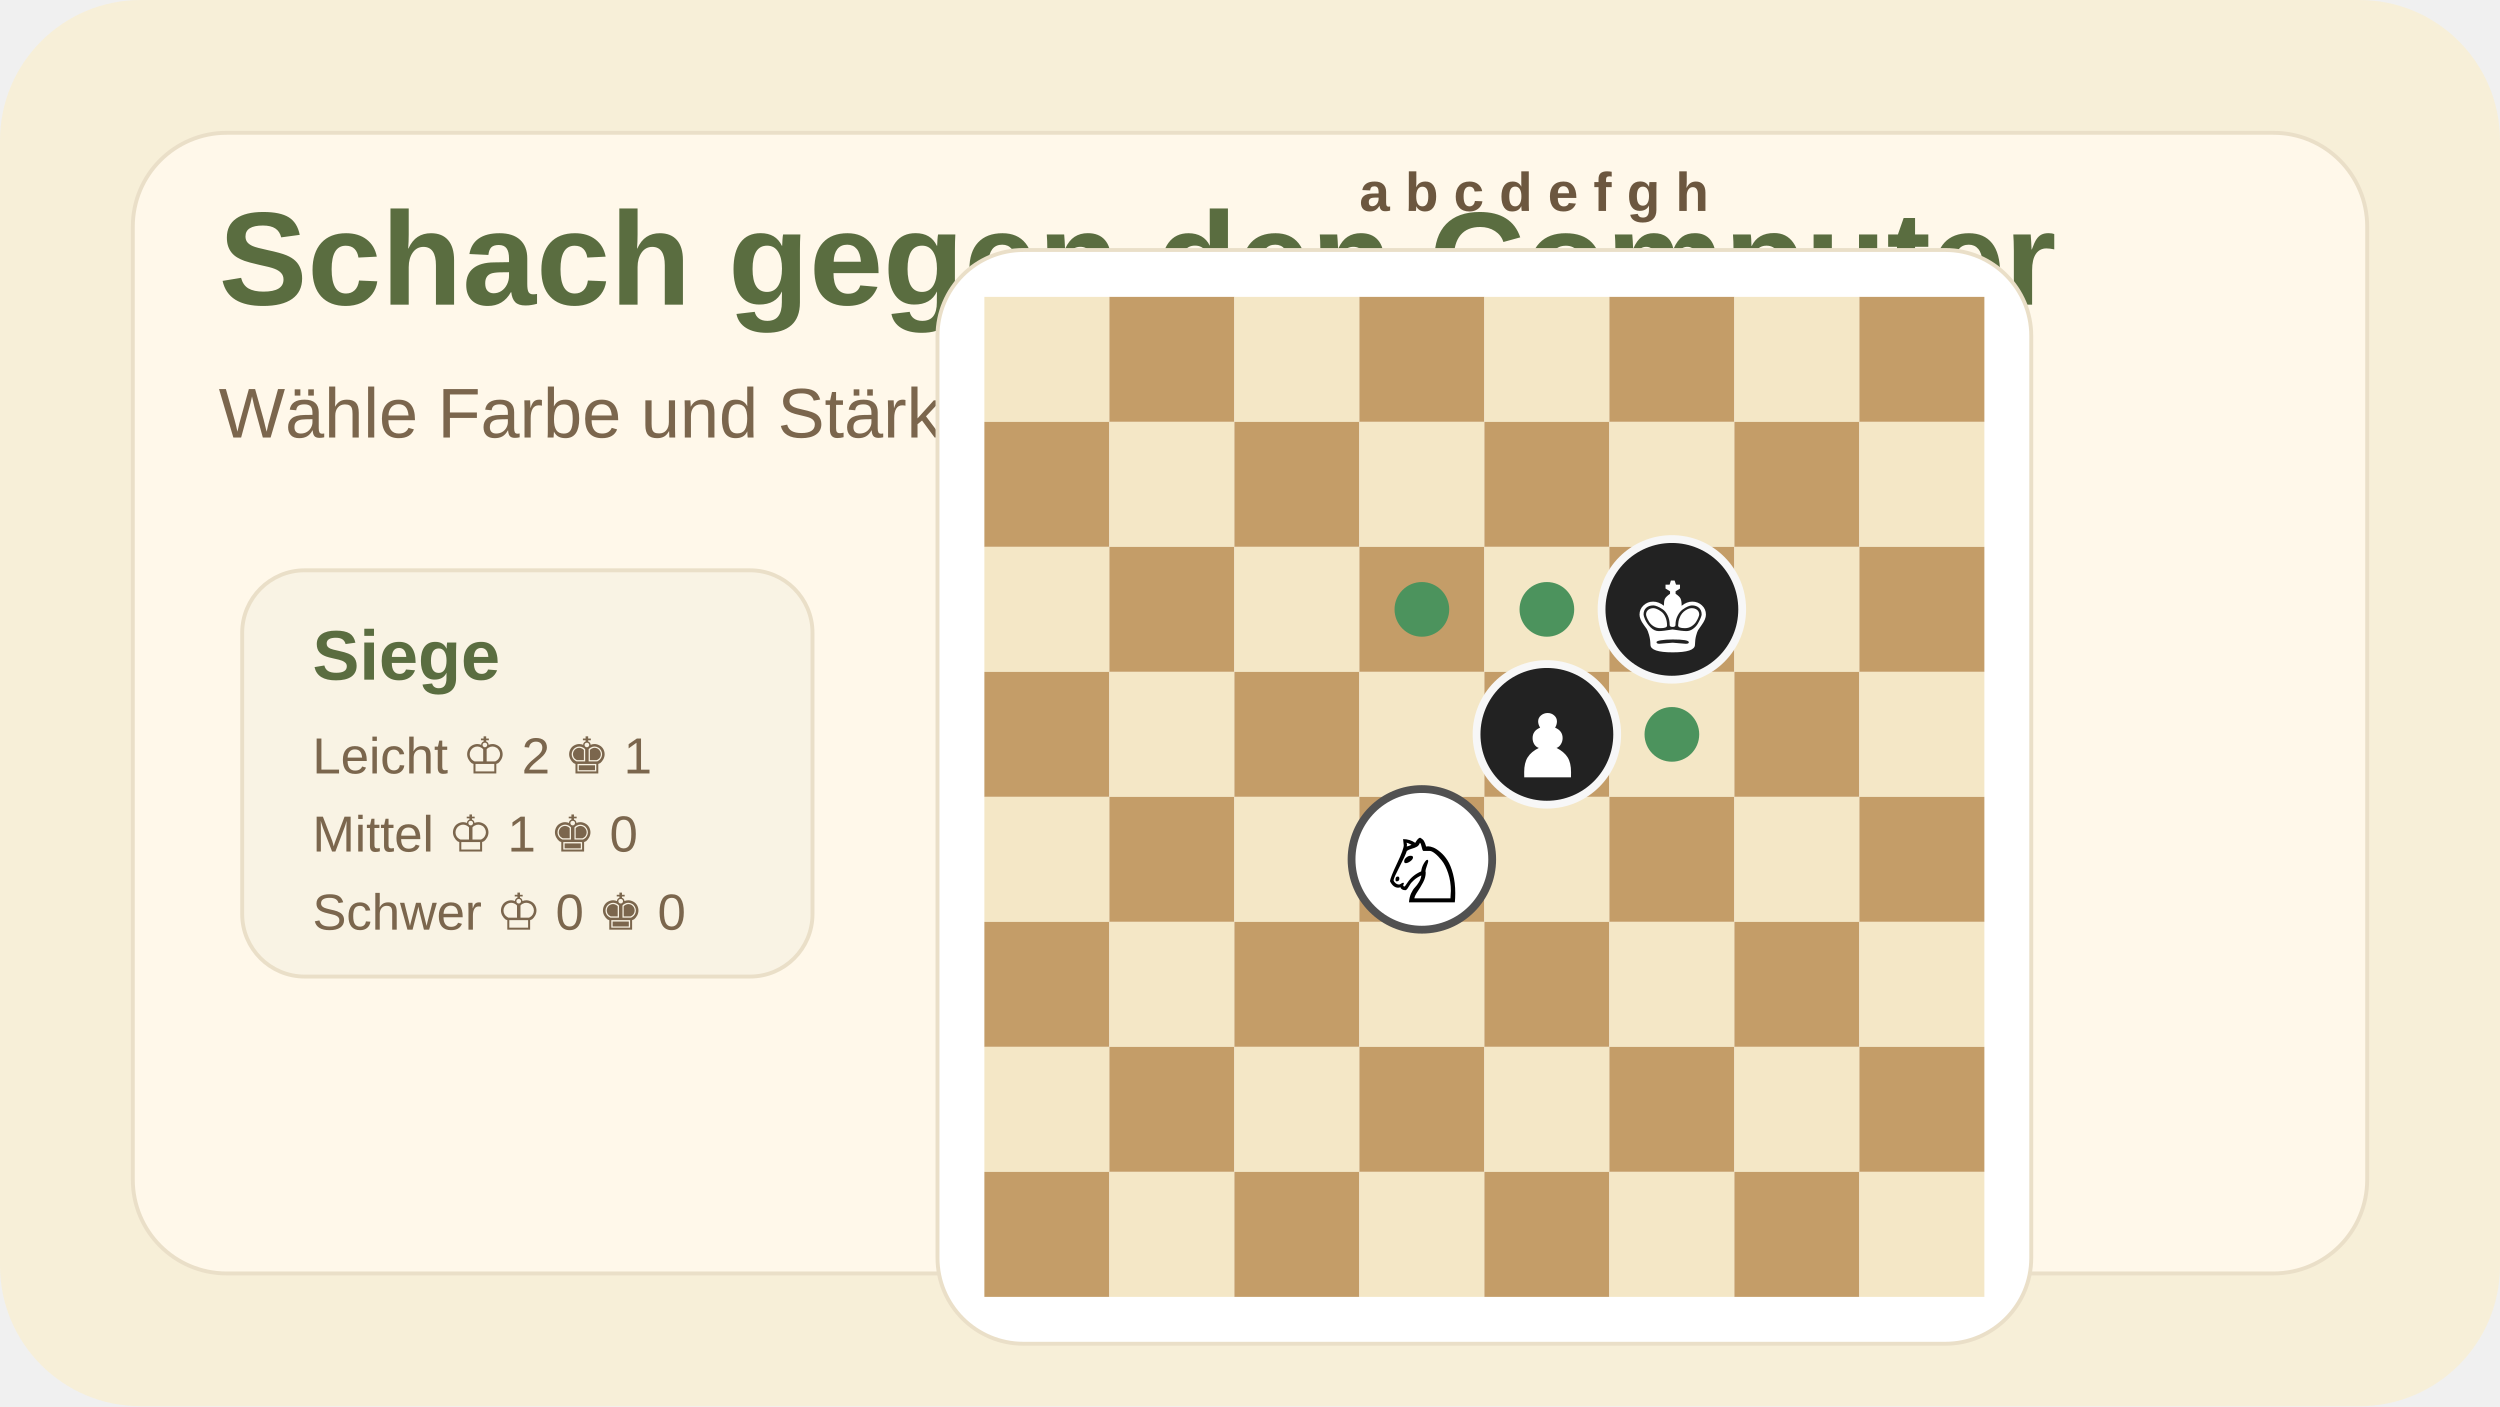
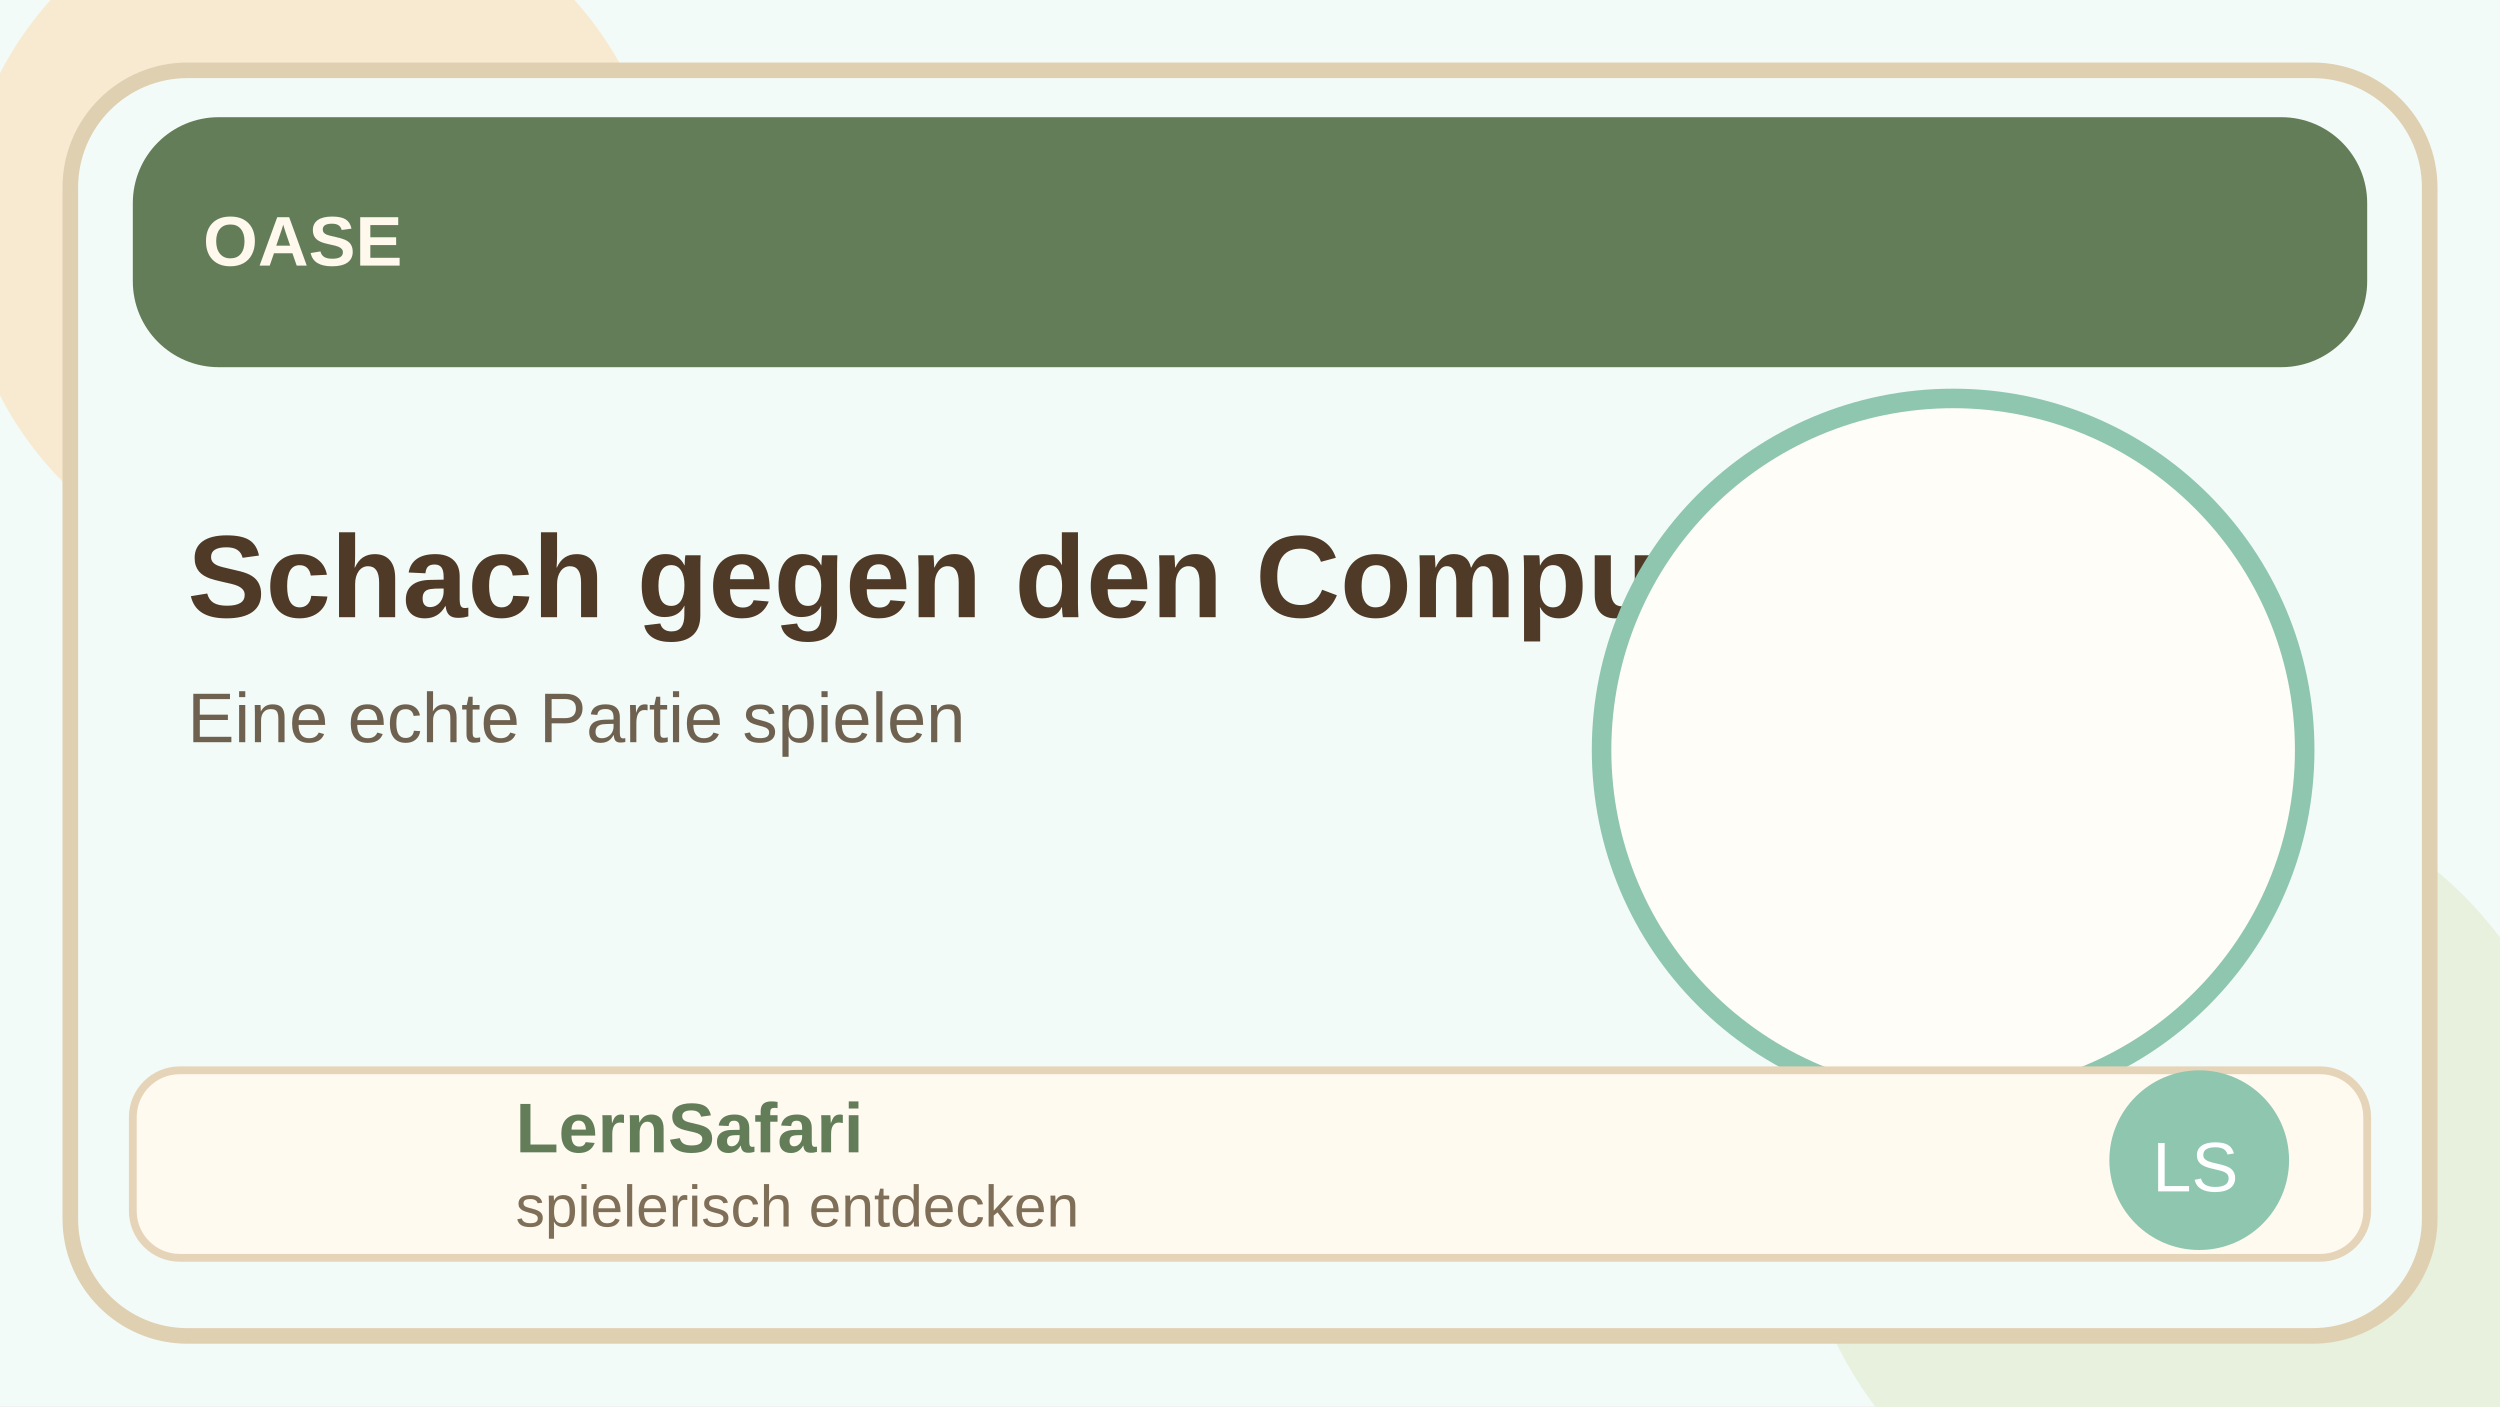
- <svg xmlns="http://www.w3.org/2000/svg" viewBox="0 0 640 360">
-   <rect width="640" height="360" rx="36" fill="#f7efd8" />
-   <rect x="34" y="34" width="572" height="292" rx="24" fill="#fff8ea" stroke="#eadfc8" />
-   <text x="56" y="78" font-family="Arial" font-size="34" font-weight="700" fill="#5a6d40">Schach gegen den Computer</text>
-   <text x="56" y="112" font-family="Arial" font-size="18" fill="#7b664d">Wähle Farbe und Stärke – danach beginnt die Partie</text>
-   <g transform="translate(62,146)">
-     <rect width="146" height="104" rx="16" fill="#f9f3e4" stroke="#eadfc8" />
-     <text x="18" y="28" font-family="Arial" font-size="18" font-weight="700" fill="#5a6d40">Siege</text>
-     <text x="18" y="52" font-family="Arial" font-size="13" fill="#7b664d">Leicht  ♔ 2  ♚ 1</text>
-     <text x="18" y="72" font-family="Arial" font-size="13" fill="#7b664d">Mittel  ♔ 1  ♚ 0</text>
-     <text x="18" y="92" font-family="Arial" font-size="13" fill="#7b664d">Schwer  ♔ 0  ♚ 0</text>
-   </g>
-   <g transform="translate(240,64)">
-     <text x="108" y="-10" font-family="Arial" font-size="14" font-weight="700" fill="#6c573f">a b c d e f g h</text>
-     <rect width="280" height="280" rx="22" fill="#fff" stroke="#eadfc8" />
-     <g>
-       <rect x="12" y="12" width="32" height="32" fill="#f4e7c6" />
-       <rect x="44" y="12" width="32" height="32" fill="#c49d68" />
-       <rect x="76" y="12" width="32" height="32" fill="#f4e7c6" />
-       <rect x="108" y="12" width="32" height="32" fill="#c49d68" />
-       <rect x="140" y="12" width="32" height="32" fill="#f4e7c6" />
-       <rect x="172" y="12" width="32" height="32" fill="#c49d68" />
-       <rect x="204" y="12" width="32" height="32" fill="#f4e7c6" />
-       <rect x="236" y="12" width="32" height="32" fill="#c49d68" />
-       <rect x="12" y="44" width="32" height="32" fill="#c49d68" />
-       <rect x="44" y="44" width="32" height="32" fill="#f4e7c6" />
-       <rect x="76" y="44" width="32" height="32" fill="#c49d68" />
-       <rect x="108" y="44" width="32" height="32" fill="#f4e7c6" />
-       <rect x="140" y="44" width="32" height="32" fill="#c49d68" />
-       <rect x="172" y="44" width="32" height="32" fill="#f4e7c6" />
-       <rect x="204" y="44" width="32" height="32" fill="#c49d68" />
-       <rect x="236" y="44" width="32" height="32" fill="#f4e7c6" />
-       <rect x="12" y="76" width="32" height="32" fill="#f4e7c6" />
-       <rect x="44" y="76" width="32" height="32" fill="#c49d68" />
-       <rect x="76" y="76" width="32" height="32" fill="#f4e7c6" />
-       <rect x="108" y="76" width="32" height="32" fill="#c49d68" />
-       <rect x="140" y="76" width="32" height="32" fill="#f4e7c6" />
-       <rect x="172" y="76" width="32" height="32" fill="#c49d68" />
-       <rect x="204" y="76" width="32" height="32" fill="#f4e7c6" />
-       <rect x="236" y="76" width="32" height="32" fill="#c49d68" />
-       <rect x="12" y="108" width="32" height="32" fill="#c49d68" />
-       <rect x="44" y="108" width="32" height="32" fill="#f4e7c6" />
-       <rect x="76" y="108" width="32" height="32" fill="#c49d68" />
-       <rect x="108" y="108" width="32" height="32" fill="#f4e7c6" />
-       <rect x="140" y="108" width="32" height="32" fill="#c49d68" />
-       <rect x="172" y="108" width="32" height="32" fill="#f4e7c6" />
-       <rect x="204" y="108" width="32" height="32" fill="#c49d68" />
-       <rect x="236" y="108" width="32" height="32" fill="#f4e7c6" />
-       <rect x="12" y="140" width="32" height="32" fill="#f4e7c6" />
-       <rect x="44" y="140" width="32" height="32" fill="#c49d68" />
-       <rect x="76" y="140" width="32" height="32" fill="#f4e7c6" />
-       <rect x="108" y="140" width="32" height="32" fill="#c49d68" />
-       <rect x="140" y="140" width="32" height="32" fill="#f4e7c6" />
-       <rect x="172" y="140" width="32" height="32" fill="#c49d68" />
-       <rect x="204" y="140" width="32" height="32" fill="#f4e7c6" />
-       <rect x="236" y="140" width="32" height="32" fill="#c49d68" />
-       <rect x="12" y="172" width="32" height="32" fill="#c49d68" />
-       <rect x="44" y="172" width="32" height="32" fill="#f4e7c6" />
-       <rect x="76" y="172" width="32" height="32" fill="#c49d68" />
-       <rect x="108" y="172" width="32" height="32" fill="#f4e7c6" />
-       <rect x="140" y="172" width="32" height="32" fill="#c49d68" />
-       <rect x="172" y="172" width="32" height="32" fill="#f4e7c6" />
-       <rect x="204" y="172" width="32" height="32" fill="#c49d68" />
-       <rect x="236" y="172" width="32" height="32" fill="#f4e7c6" />
-       <rect x="12" y="204" width="32" height="32" fill="#f4e7c6" />
-       <rect x="44" y="204" width="32" height="32" fill="#c49d68" />
-       <rect x="76" y="204" width="32" height="32" fill="#f4e7c6" />
-       <rect x="108" y="204" width="32" height="32" fill="#c49d68" />
-       <rect x="140" y="204" width="32" height="32" fill="#f4e7c6" />
-       <rect x="172" y="204" width="32" height="32" fill="#c49d68" />
-       <rect x="204" y="204" width="32" height="32" fill="#f4e7c6" />
-       <rect x="236" y="204" width="32" height="32" fill="#c49d68" />
-       <rect x="12" y="236" width="32" height="32" fill="#c49d68" />
-       <rect x="44" y="236" width="32" height="32" fill="#f4e7c6" />
-       <rect x="76" y="236" width="32" height="32" fill="#c49d68" />
-       <rect x="108" y="236" width="32" height="32" fill="#f4e7c6" />
-       <rect x="140" y="236" width="32" height="32" fill="#c49d68" />
-       <rect x="172" y="236" width="32" height="32" fill="#f4e7c6" />
-       <rect x="204" y="236" width="32" height="32" fill="#c49d68" />
-       <rect x="236" y="236" width="32" height="32" fill="#f4e7c6" />
-     </g>
-     <circle cx="124" cy="156" r="18" fill="#fff" stroke="#515151" stroke-width="2" />
-     <text x="113" y="167" font-size="28">♘</text>
-     <circle cx="156" cy="124" r="18" fill="#222" stroke="#f7f7f7" stroke-width="2" />
-     <text x="145" y="135" font-size="28" fill="#fff">♟</text>
-     <circle cx="188" cy="92" r="18" fill="#222" stroke="#f7f7f7" stroke-width="2" />
-     <text x="177" y="103" font-size="28" fill="#fff">♚</text>
-     <circle cx="156" cy="92" r="7" fill="#4c935d" />
-     <circle cx="188" cy="124" r="7" fill="#4c935d" />
-     <circle cx="124" cy="92" r="7" fill="#4c935d" />
-   </g>
+ <svg xmlns="http://www.w3.org/2000/svg" width="640" height="360" viewBox="0 0 640 360">
+   <rect width="640" height="360" fill="#F3FBF8" />
+   <circle cx="80" cy="60" r="90" fill="#f8ead0" />
+   <circle cx="560" cy="300" r="100" fill="#e8f0de" />
+   <rect x="18" y="18" width="604" height="324" rx="30" fill="#F3FBF8" stroke="#e0d0b2" stroke-width="4" />
+   <rect x="34" y="30" width="572" height="64" rx="22" fill="#637D59" />
+   <text x="52" y="68" font-family="Arial, sans-serif" font-size="18" font-weight="700" fill="#fff8ec">OASE</text>
+   <text x="48" y="158" font-family="Arial, sans-serif" font-size="30" font-weight="700" fill="#4f3a27">Schach gegen den Computer</text>
+   <text x="48" y="190" font-family="Arial, sans-serif" font-size="18" fill="#6f614f">Eine echte Partie spielen</text>
+   <circle cx="500" cy="192" r="90" fill="#fffdf7" stroke="#8EC6B0" stroke-width="5" />
+   <rect x="34" y="274" width="572" height="48" rx="12" fill="#fffaf0" stroke="#e6d4b9" stroke-width="2" />
+   <text x="132" y="295" font-family="Arial, sans-serif" font-size="18" font-weight="700" fill="#637D59">LernSafari</text>
+   <text x="132" y="314" font-family="Arial, sans-serif" font-size="15" fill="#7f6f58">spielerisch entdecken</text>
+   <circle cx="563" cy="297" r="23" fill="#8EC6B0" />
+   <text x="551" y="305" font-family="Arial, sans-serif" font-size="18" fill="#fff">LS</text>
</svg>
